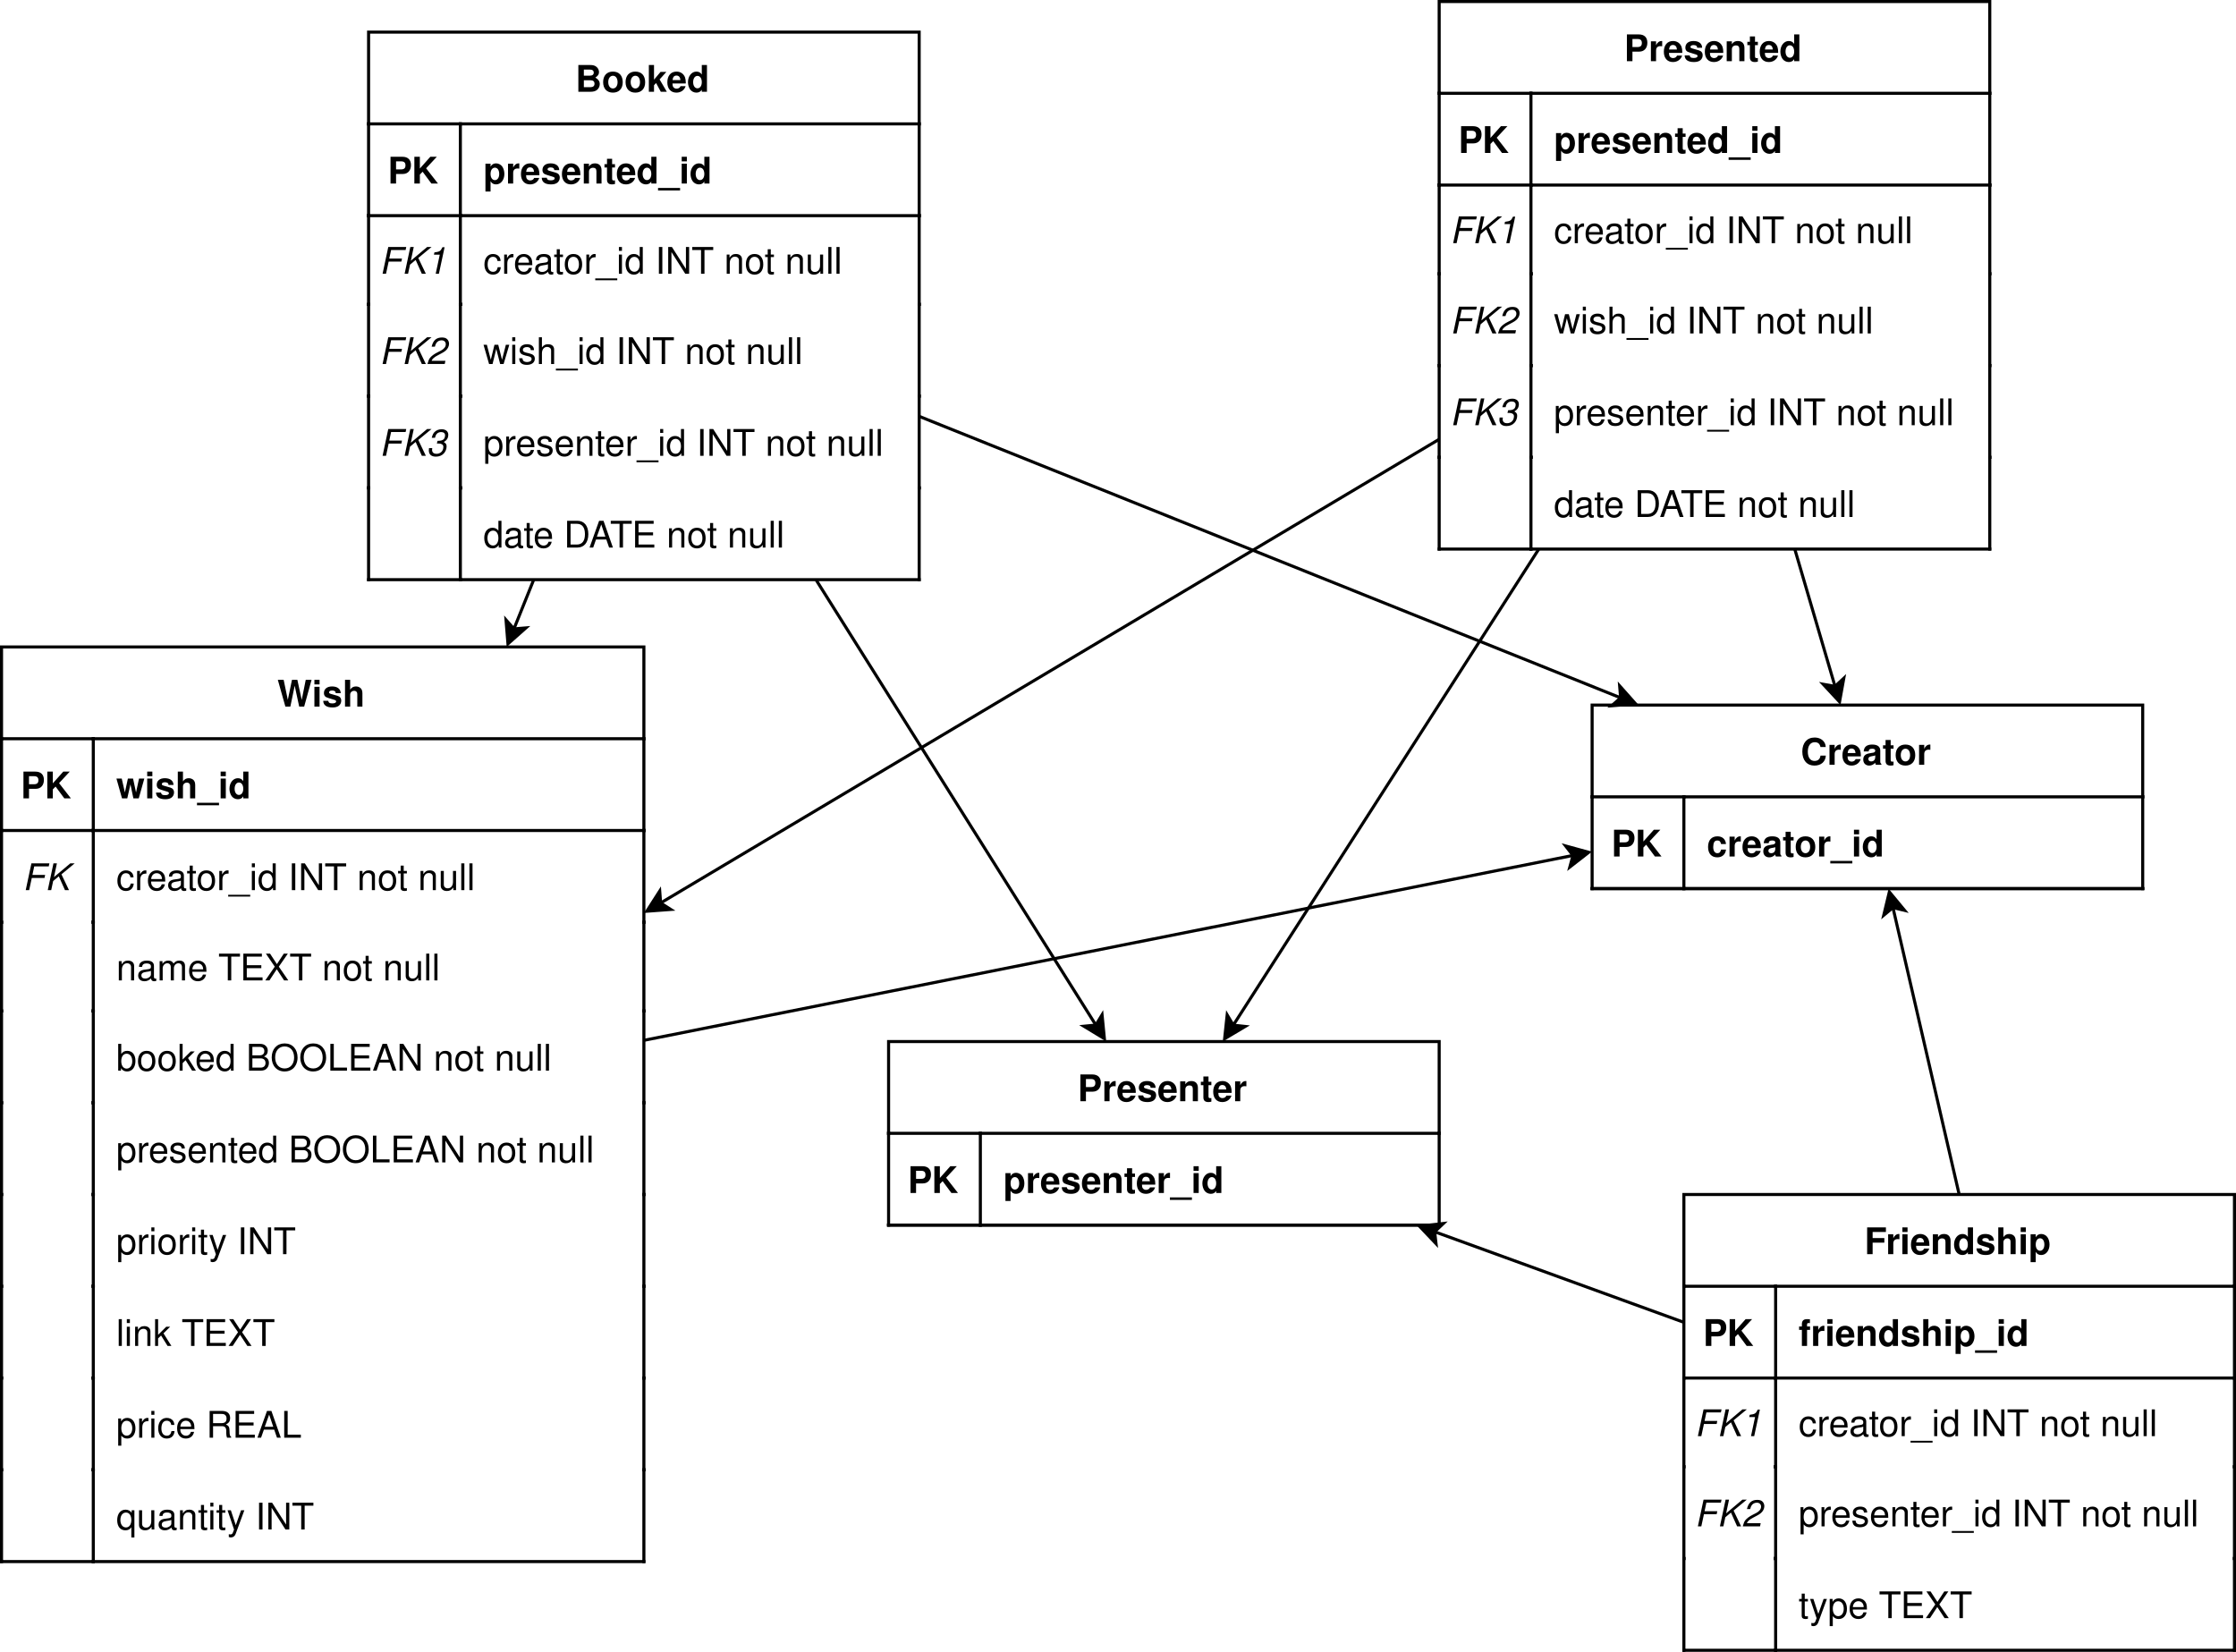
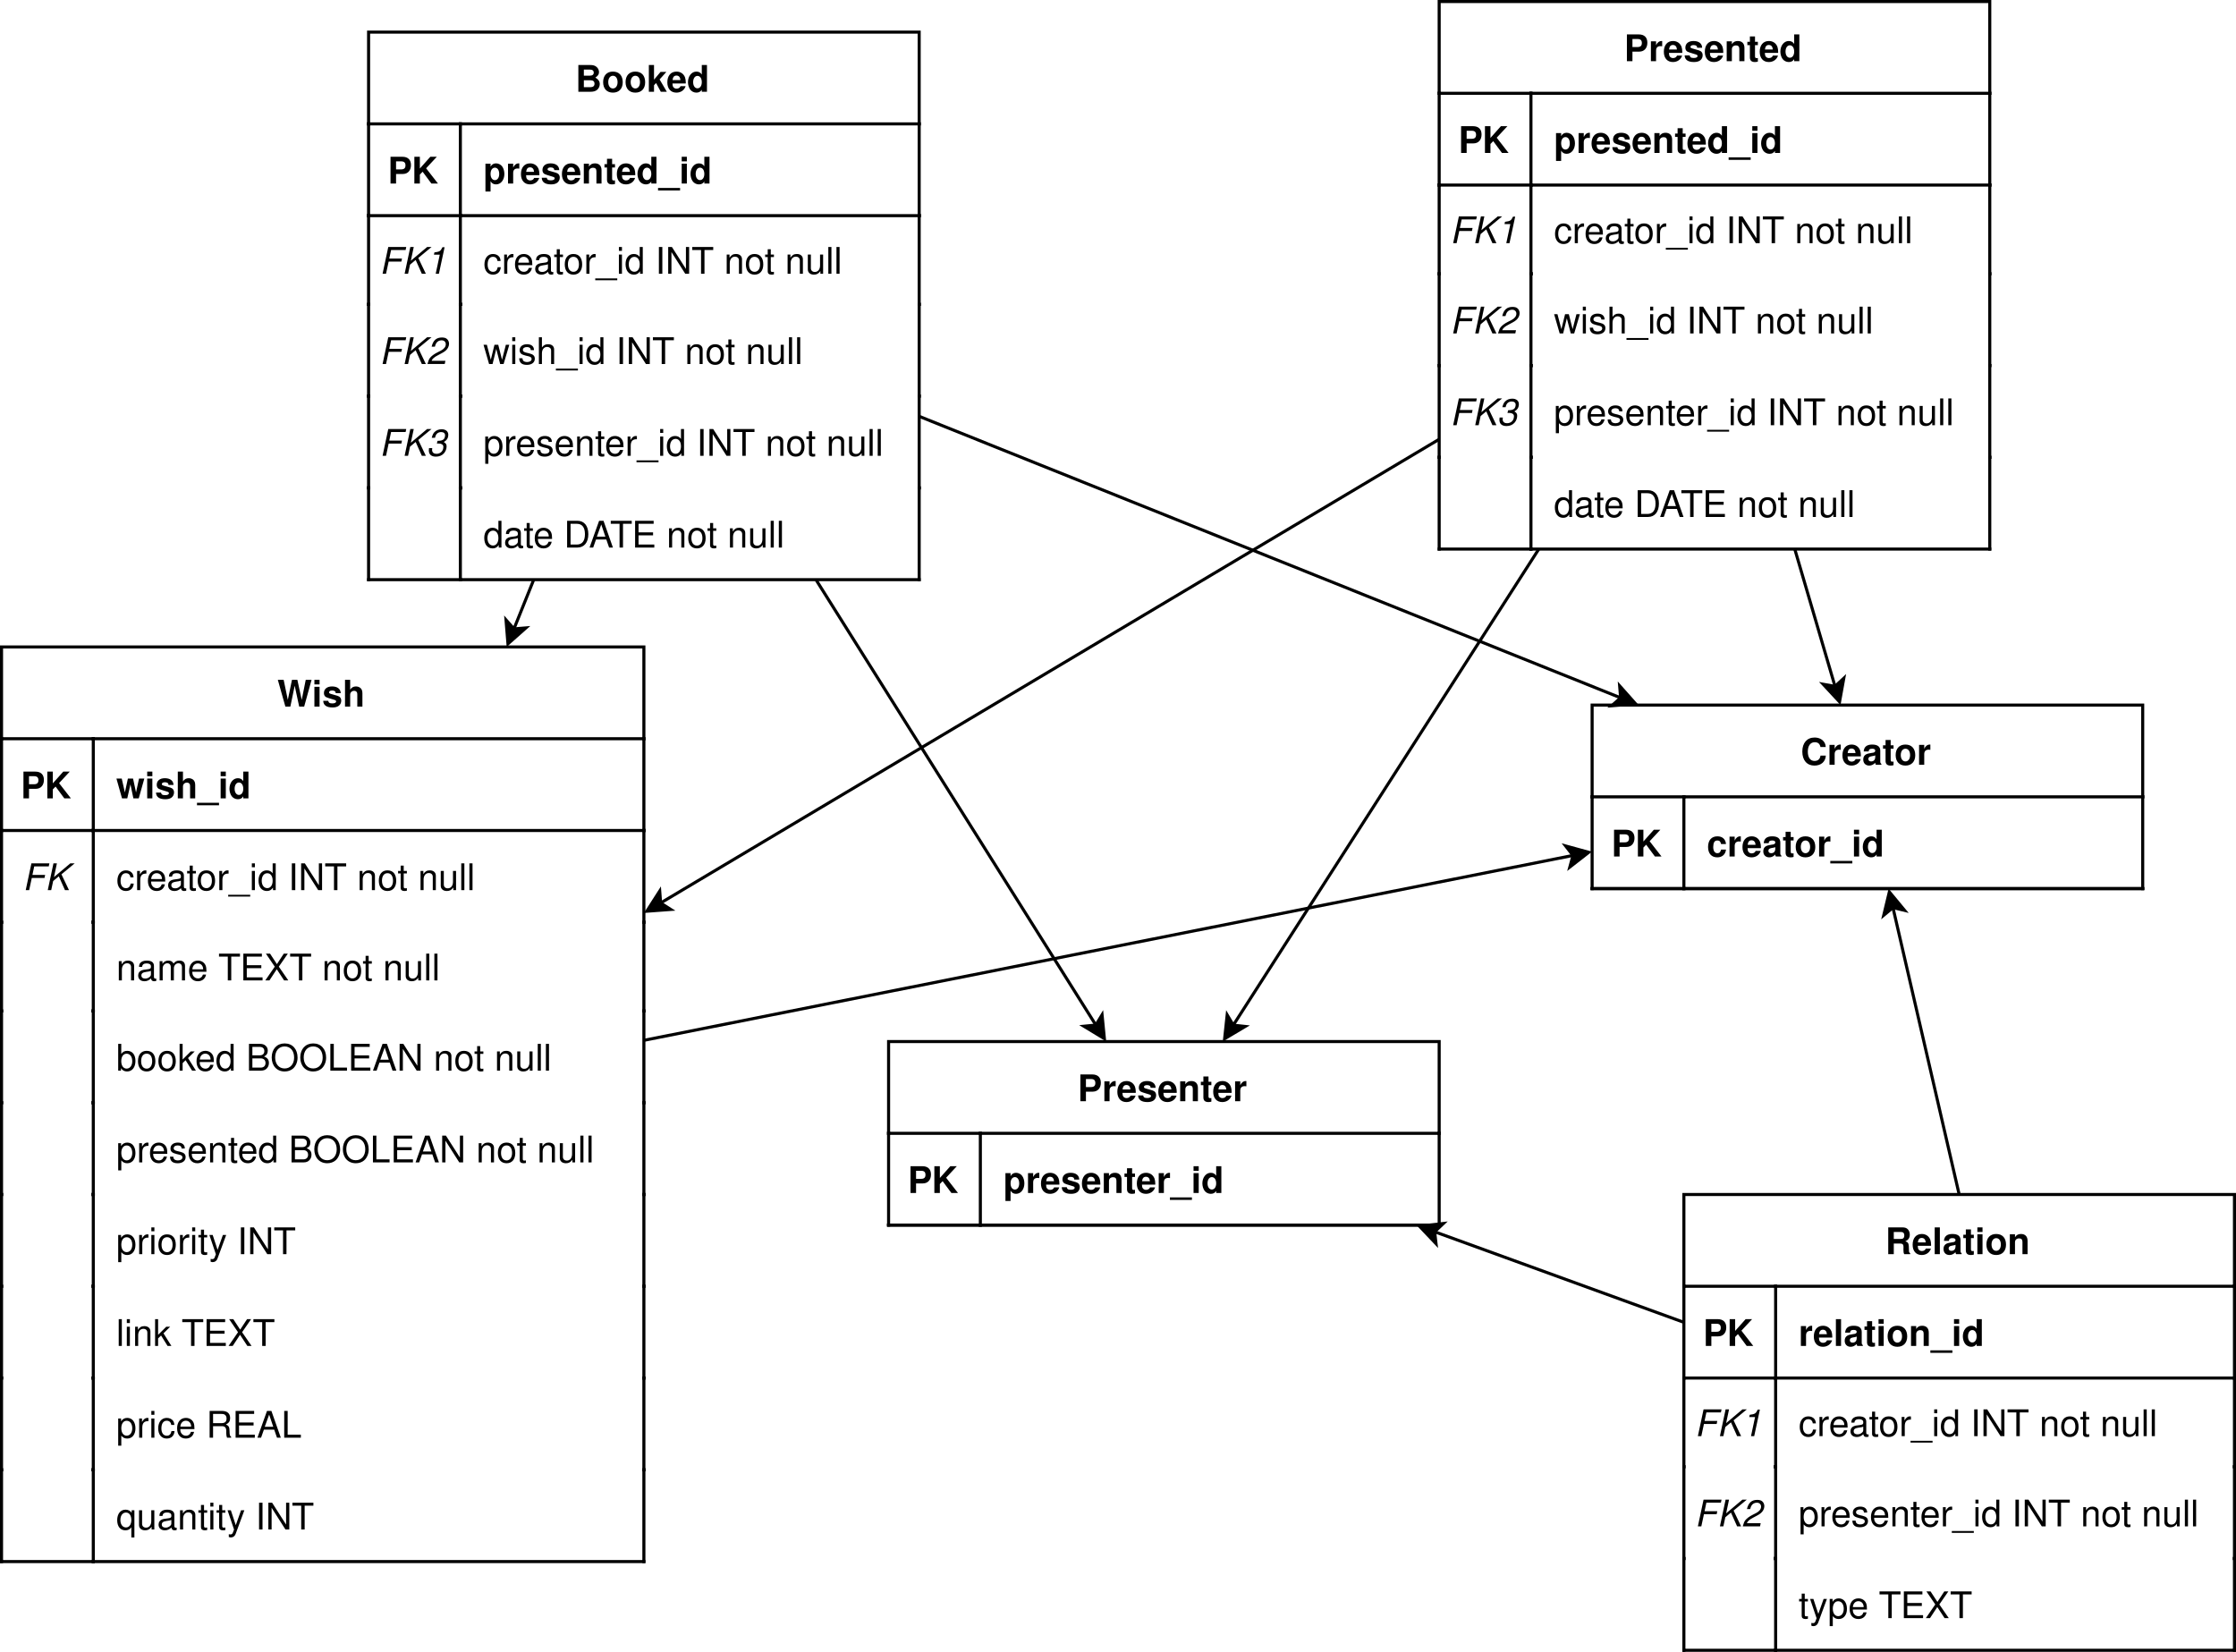
- <svg xmlns="http://www.w3.org/2000/svg" version="1.1" width="731px" height="540px" viewBox="-0.5 -0.5 731 540" content="&lt;mxfile host=&quot;drawio-plugin&quot; modified=&quot;2022-12-03T17:39:59.351Z&quot; agent=&quot;5.0 (X11; Linux x86_64) AppleWebKit/537.36 (KHTML, like Gecko) Chrome/97.0.469.45 Safari/537.36&quot; etag=&quot;-PUU5LdeZz3XgkCH6sbl&quot; version=&quot;20.5.3&quot; type=&quot;embed&quot;&gt;&lt;diagram id=&quot;23iRSUPoRavnBvh4doch&quot; name=&quot;Page-1&quot;&gt;7Z1dc5s4FIZ/jW89CCE+LmM36e40bTNpZ9q92lGNYjPF4MVyk/TXr7AlbBB2RQIEBJ2Ma2Qsg17pkXTOEZrA+frpfYI3q4+xT8KJafhPE/huYprAAJD9l6Y8H1IsZB0Slkng85OOCV+C30R8k6fuAp9scyfSOA5psMknLuIoIguaS8NJEj/mT3uIw/yvbvCSSAlfFjiUU78FPl0dUl3TOab/RYLlSvwysL3DJ2ssTuZ3sl1hP348SYLXEzhP4pge3q2f5iRMC0+Uy+F7N2c+zS4sIRFV+QK/rl843PF7mycE0zjhl0efxT2zK92kbyn+kSbNthQnlEsDDZbACpviICIJSwD74zDEm22wP/2QsgpC/xY/xzsqMhJHs4fgifj3B2XSc5lItyyz9DDN/IFl/oVfTPoxDoNlxN4v2H2mvzhLyJZdyy3eUn6GXBK8cH6RhJKnkyReMu9JvCY0eWan8E+RxVXi1dSE/PjxKDpwedrqRHCbp2Fez5ZZ1kcp2BuuxhkpDUmay5rcp/VotoqT4HeqRMhL7lSn/fFjsA5xxCoo9gtJs3jfIPflHYThPA7jVMwojoikZ3qSn8SbrzhZEsoTNnEQ0f09oxn7Y3cwN6Zogti1ztkxOB6zv/T0hM7jaEsTVm/SPAiT75GkEs5ovOGZhuRB5J/wIk7f/4gpjddnxfaUxebiqmoL69AWSNrefTirLrstGuDwnpEMR8vwoMUebPioRYlgpUWYFVuxPIstLGZF9xDu2bQKfJ9E5W3KUC7nk4KFFcuVZ3Ysgcq54ZBhIsKU1fFd5G8lsbLrVNPPlPRbHLD5LzvlbXUUZDycO9tu8CKIlreHb9oFoVETQj+db1CoVuGVsqtXeVNW/o51PYdeaOwyTQjyXSa0WuwyTTh2ma/oMrO63ck+07R06TOzajqoPtNEkn4bQU5te80KUuvca0IZzN+C7WrsMM3MECCmmGJqcCJYNvY6Fcz0vNczFVjW2EGqd5BQvTWf7yBL1axlUmnJhO1pD5nVy2F1kcCyJQUfGSe17R6r6Hyhf6w65PxD/6iSXc39ozy2Hbl8jsssi/gnKVxwHbC2W4Q1lFl90yVWm8ptGA4S1VAm9akF0Pj701f2GsU0fd2lX+0Pv40z2ucbnk8e8C6kr60TWmPdGbGuhHWjJoJ7igQ3a5g7QVdd3HYaOfEDkZ/6UDuro6/G96VCrY7vYm41t0zZ7x3hdXpZX6+/94vctctckcgvl10pu3p1F96IkcgtERkAr71BtSW71fuI5KySDmpEbZmSeD9iNt5MR9Ozz59vr68+Tebm5Eo7NFeQW+fBMhpN0c2S2GqRxAj1EbxokKYMJJsyhGNWe/ZWUFxr9jojextlr9Mme91esrc2O0Sv2CvbITZJwNoZTW90b0TWArONWR96hVnhYBox2wxmTaNFzNqgj5gVVXBYmLVl20IYRD8nwtyrA2MrKKs1Y+HI2EYZC9tk7HmbUJcZO8j4brssvjtYpNd1f311qwlka4nn7j9k7RGyjULWbhOy540/XYasrVyoOkFWDjr5b4cjqpm9oIK4OmPWkactM+4SvUTfAmk1XTgDCg9nAIo1ILPFvoaZzrjSVK1HLBc7q9idXGnqaLPS1BnkTMQ5v9LU13YpTQWpdV5p6sjO7BHM6lOV6mAuWTRTOUxUGcxyPP3Nhx6Y4fMLa+RCr20q06cQbEeeyvR6BY0ipmuZ2ZRx9RVx2CrZ1Sy+7PceMd0kpl3ZoNTY+Fnkm8P0eX17g2n1R8ppNJh25Zj6bEm6roxWF1rnobQ7IrlRJJctjWmOybLB6ubDeVd5X5jsqpe6TkyWDVT5R2lpCuYKamsN5tH72iyYS1bKNAfmXnpf3UF6X13ZZOGzvFnKu6uv1zoCtzFrRb+AK1srbpKAsIxXweYyiyeD8MUiJ++LhSUP4ih3xloXrFaqCBU/NhqTXuSMddWnu2/gjPW0eVR+Vk0H1Wd6pqTfQ8ZObb2xFbTWueP0xjCZ10xdqpO5TW+sJ1shdPDGerXFzPTJG+vJMTMD8MZW0Fpnb6w3Bs20i+k2vbFeWdDMeX17g+lBWqA82QI1CMt/BbW1Hk97I5eb5HKrLllgGN2ncElTHGQYDDBkOxR93hyfGKsFZcfAl/1PljzcXRKYRP5VupMwO1qEeLsNFil56TqcCLM8uxIi8CqXtZgox7tkwbMUnkoqeDo5rh0lfm5H4ottrazERFpCQkyDXyR3ERdUuUtxftTbEjAsbu8nsjjcD//WUQUpIwTzGWUWM5HRoRCkjF4kp8Jj2FuSU/xyV+Q0CioYL5UTFTJChWupU06FB6+3JKfXLTXF9kHHxyFNi7uEqQqaefDaEFQhGLyaoOQpoN/T91PEj/45+eTd0+nBc5VKIIaUHa4EAE4N5B3/oWKdeFmFkDaqa7BCqDylvYEWXiZux4BtFhztVnHbXFU5gYumDvAMGyILsTGWla8m0GmuO0ayunfH581emt5OBhFMYSkHT9Sxkh0geWJzWYWhGhnOyJtV506GTwBkyq2tn/ETx5o6LMsDkp3o+i9nryK21rYIJHvZRzyr24BfgOc2YygAKtsHsv9BFKC+rRT6FEUBSvZSGEAYRRW1dY6jAGjc8LFlWLcZSQGQbHnUIZQCDHPvBVCy+YLuS9urSK31sHrciqFhMLcbSmHLRiwdlreDYW7XAEr2axhEmFsVvfXG87iLQ8N4bnONO+jnPg5gmBs5gJKdHPRe5l5FaL2x+zaBb9mtdjjyzfTcKRvUQpe/8IIROH1xnI0DpgayPSBerFy+EDQXZWG/TVhcqdjipzsitlV8trztTj3bhciyoAEdsQqjcgxNIVtogCkwDRNB1kMiVgGc5sR+m6C5UrE7FjDlmlPHgCYy+YtTT8u2TDhFbCZjG/ylvYZdezydktYC2B2W+g/NutD8Otes2WESs7HXyekJ3qw+xj5Jz/gf&lt;/diagram&gt;&lt;/mxfile&gt;">
+ <svg xmlns="http://www.w3.org/2000/svg" version="1.1" width="731px" height="540px" viewBox="-0.5 -0.5 731 540" content="&lt;mxfile host=&quot;drawio-plugin&quot; modified=&quot;2022-12-03T17:44:14.239Z&quot; agent=&quot;5.0 (X11; Linux x86_64) AppleWebKit/537.36 (KHTML, like Gecko) Chrome/97.0.469.45 Safari/537.36&quot; etag=&quot;lGgs7gcYodmk7gjhpev_&quot; version=&quot;20.5.3&quot; type=&quot;embed&quot;&gt;&lt;diagram id=&quot;23iRSUPoRavnBvh4doch&quot; name=&quot;Page-1&quot;&gt;7Z1dc5s4FIZ/jW89CCE+LmMn6e40bTNpZtq92qFGsZli8GK5cfrrVxgJG4RdkQABQSfjGhnLoFd6JJ1zhCZwvt5/iN3N6lPk4WCia95+Aq8nug4AgPS/JOUlTTFskCYsY99jJx0Tvvq/MUvUWOrO9/A2dyKJooD4m3ziIgpDvCC5NDeOo+f8aU9RkP/VjbvEQsLXhRuIqd98j6zSVFu3jul/YX+54r8MTCf9ZO3yk9mdbFeuFz2fJMGbCZzHUUTSd+v9HAdJ4fFySb93e+bT7MJiHBKZL7Dr+uUGO3Zv8xi7JIrZ5ZEXfs/0SjfJW+L+SJJmW+LGhEkDNZpAC5u4fohjmgAOx0Hgbrb+4fQ0ZeUH3p37Eu0Iz4gfzZ78PfYeUmWSc6lIdzSz5DDJ/Ilm/pVdTPKxG/jLkL5f0PtMfnEW4y29ljt3S9gZYkmwwvmFY4L3J0msZD7gaI1J/EJPYZ8ig6nEqqkO2fHzUXRgs7TVieAmS3NZPVtmWR+loG+YGmek1ARpLmvykNSj2SqK/d+JEgEruVOdDsfP/jpwQ1pBXa+QNIsODfJQ3n4QzKMgSsQMoxALeiYneXG0eXTjJSYsYRP5ITncM5rRP3oHc22KJohe65weg+Mx/UtOj8k8CrckpvUmyQNT+Z5xIuGMRBuWaYCfeP4xK+Lk/Y+IkGh9VmxHWmwmrqy2sA5tgaDt/cez6tLbIr4bPFCSueEySLU4gM09alEiWGkRZsVWLM9iC4to0T0FBzatfM/DYXmb0qTL+aRgYcVyZZkdS6Bybm5AMRG6hNbxXehtBbGy65TTTxf0W6TY/Jee8r46cjKm5862G3fhh8u79JtmQWjUhND78w0K1Sq8VHb1Kq+Lyt/TrifthcYuU4cg32VCo8UuU4djl/mGLjOr253sM3VDlT4zq6aD6jN1JOi34eRUttesILXKvSYUwfzN367GDlPPDAF8ismnBieCZWOvU8F0x3k7U4FhjB2kfAcJ5Vvz+Q6yVM1aJpWGSNie9pBZvRxWFwkMU1DwmXJS2e6xis4X+seqQ84/9I8y2dXcP4pj25HL57hMs4h+4sIF1wFrs0VYQ5HVt11itS7dhuEgUQ1FUp9aALW/Pz/S1zAiyesu+Wp/+K2d0T7f8Dz85O4C8tY6oTTWrRHrUljXaiK4I0lwvYa5E7TlxW2nkWPP5/nJD7WzOvpmfF8q1Or4LuZWc8sU/d6hu04u6/Hme7/IXbvMFYn8etmlsqtXd+6NGIncEpEBcNobVBuiW72PSM4q6aBG1IYuiPcjouPNZDQ9+/Ll7ubq82SuT66UQ3MFuVUeLKPRFN0siY0WSYxQH8GLBmnKQKIpgztmlWdvBcWVZq81srdR9lptstfuJXtrs0P0ir2iHWIT+7SdkeRGD0ZkJTDbmPWhV5jlDqYRs81gVtdaxKwJ+ohZXgWHhVlTtC0Efvhzws29KjC2grJKMxaOjG2UsbBNxp63CXWZsYOM7zbL4rv9RXJdDzdXd4pAtpZ47v5D1hwh2yhkzTYhe97402XImtKFqhJkxaCT/3ZuSBSzF1QQV2XMWuK0ZcZcopfoWyCtogtnQOHhDECyBmS22Lcw0xpXmsr1iOViZxW7kytNLWVWmlqDnIlY51eaesoupakgtcorTS3RmT2CWX6qUh3MJYtmKoeJSoNZjKe//dgDM3x+YY1Y6LVNZfoUgm2JU5ler6CRxHQtM5syrr4hDlsmu5rFF/3eI6abxLQtGpQaGz/zfHOYPq9vbzAt/0g5hQbT/MmcZUvSVWW0vNAqD6XtEcmNIrlsaUxzTBYNVrcfz7vK+8JkW77UVWKyaKDKP0pLUTBXUFtpMI/e12bBXLJSpjkw99L7ag/S+2qLJguP5k1Trq8eb1QEbmPWin4BV7RWPODAJX4UXibxZBCeWGTlPbGw5DEc5a5Y44LNShag/MdGU9KrXLG2/GT3HVyxjjIPys+q6aB6TEcX9IsZOZX1xFZQWuVO0xlDZN4ybanO5TY9sY5ogVDBE+vUFi/TJ0+sI8bLDMATW0FrlT2xzhgw0y6m2/TEOmUBM+f17Q2mB2l9ckTr0yCs/hXUVno87YxcbpLLrbpjgaZ1n8IlTXGQITBAE61Q5GVzfFqsEpQdg14OP1nyYHdBYBx6V8kuwvRoEbjbrb9IyEvWwYQb5emVYI5Xsaz5RDnaxQuWJfdSEs7TyXHdKPZyuxFfbGtlJcbTUsvbL5y7iAuq3Cc4P+ptcBgWt/bjWaT3w751VEHICMF8RpnFjGeUFoKQ0avklHgEe0ty8l/uipxaQQXttXKiQkaocC11yinx0PWW5HS6pSbfOuj4KKRpcYcwWUEz/10bgkoEglcTFO998j15P0Xs6J+TT673pwcvVSoBH1J2uBIAONWQc/yHinXidRVC2KSuwQoh84T2Blp4mbgdA7ZecLMbxS1zZeUENppawNFMiAxEx1hGvppAq7nuGInq3h+fNXtpejsZRCiFIR06UccqdoDEic1lFYZqZDgjb1adOxk8AZAutrZ+Rk8ca+qwLA9IdKKrv5S9ithK2yKQ6GUf8SxvA34FntuMoQCobA/I/gdRgPq2UehTFAUo2UdhAGEUVdRWOY4CoHGzx5Zh3WYkBUCi5VGFUAowzH0XQMnGC6ova68itdLD6nEbhobB3G4ohSkasVRY2g6GuVUDKNmrYRBhblX0VhvP4w4ODeO5zfXtoJ97OIBhbuIASnZxUHuJexWh1cbu+wS+Zbfa4cg33bGndFALbfbCCobj9NVxNhaYash0AH8xcvlC0FyUhfk+YXGlYvOf7ojYRvG58qY9dUwbIsOAGrT4KozKMTSFbKEGpkDXdARpD4loBbCaE/t9guZKxe5YwJStTy0N6khnL1Y9LdvQ4RTRmYypsZf2Gnbt8XRSWnNgd1jqPzTrQvPrXLOmh3FEx14np8fuZvUp8nByxv8=&lt;/diagram&gt;&lt;/mxfile&gt;">
  <defs>
    <clipPath id="mx-clip-520-260-30-30-0">
      <rect x="520" y="260" width="30" height="30" />
    </clipPath>
    <clipPath id="mx-clip-556-260-144-30-0">
      <rect x="556" y="260" width="144" height="30" />
    </clipPath>
    <clipPath id="mx-clip-290-370-30-30-0">
      <rect x="290" y="370" width="30" height="30" />
    </clipPath>
    <clipPath id="mx-clip-326-370-144-30-0">
      <rect x="326" y="370" width="144" height="30" />
    </clipPath>
    <clipPath id="mx-clip-0-241-30-30-0">
      <rect x="0" y="241" width="30" height="30" />
    </clipPath>
    <clipPath id="mx-clip-36-241-174-30-0">
      <rect x="36" y="241" width="174" height="30" />
    </clipPath>
    <clipPath id="mx-clip-0-271-30-30-0">
      <rect x="0" y="271" width="30" height="30" />
    </clipPath>
    <clipPath id="mx-clip-36-271-174-30-0">
      <rect x="36" y="271" width="174" height="30" />
    </clipPath>
    <clipPath id="mx-clip-36-301-174-29-0">
      <rect x="36" y="301" width="174" height="29" />
    </clipPath>
    <clipPath id="mx-clip-36-330-174-30-0">
      <rect x="36" y="330" width="174" height="30" />
    </clipPath>
    <clipPath id="mx-clip-36-360-174-30-0">
      <rect x="36" y="360" width="174" height="30" />
    </clipPath>
    <clipPath id="mx-clip-36-390-174-30-0">
      <rect x="36" y="390" width="174" height="30" />
    </clipPath>
    <clipPath id="mx-clip-36-420-174-30-0">
      <rect x="36" y="420" width="174" height="30" />
    </clipPath>
    <clipPath id="mx-clip-36-450-174-30-0">
      <rect x="36" y="450" width="174" height="30" />
    </clipPath>
    <clipPath id="mx-clip-36-480-174-30-0">
      <rect x="36" y="480" width="174" height="30" />
    </clipPath>
    <clipPath id="mx-clip-120-40-30-30-0">
      <rect x="120" y="40" width="30" height="30" />
    </clipPath>
    <clipPath id="mx-clip-156-40-144-30-0">
      <rect x="156" y="40" width="144" height="30" />
    </clipPath>
    <clipPath id="mx-clip-120-70-30-29-0">
      <rect x="120" y="70" width="30" height="29" />
    </clipPath>
    <clipPath id="mx-clip-156-70-144-29-0">
      <rect x="156" y="70" width="144" height="29" />
    </clipPath>
    <clipPath id="mx-clip-120-99-30-30-0">
      <rect x="120" y="99" width="30" height="30" />
    </clipPath>
    <clipPath id="mx-clip-156-99-144-30-0">
      <rect x="156" y="99" width="144" height="30" />
    </clipPath>
    <clipPath id="mx-clip-120-129-30-30-0">
      <rect x="120" y="129" width="30" height="30" />
    </clipPath>
    <clipPath id="mx-clip-156-129-144-30-0">
      <rect x="156" y="129" width="144" height="30" />
    </clipPath>
    <clipPath id="mx-clip-156-159-144-30-0">
      <rect x="156" y="159" width="144" height="30" />
    </clipPath>
    <clipPath id="mx-clip-550-420-30-30-0">
      <rect x="550" y="420" width="30" height="30" />
    </clipPath>
    <clipPath id="mx-clip-586-420-144-30-0">
      <rect x="586" y="420" width="144" height="30" />
    </clipPath>
    <clipPath id="mx-clip-550-450-30-29-0">
      <rect x="550" y="450" width="30" height="29" />
    </clipPath>
    <clipPath id="mx-clip-586-450-144-29-0">
      <rect x="586" y="450" width="144" height="29" />
    </clipPath>
    <clipPath id="mx-clip-550-479-30-30-0">
      <rect x="550" y="479" width="30" height="30" />
    </clipPath>
    <clipPath id="mx-clip-586-479-144-30-0">
      <rect x="586" y="479" width="144" height="30" />
    </clipPath>
    <clipPath id="mx-clip-586-509-144-30-0">
      <rect x="586" y="509" width="144" height="30" />
    </clipPath>
    <clipPath id="mx-clip-470-30-30-30-0">
      <rect x="470" y="30" width="30" height="30" />
    </clipPath>
    <clipPath id="mx-clip-506-30-144-30-0">
      <rect x="506" y="30" width="144" height="30" />
    </clipPath>
    <clipPath id="mx-clip-470-60-30-29-0">
      <rect x="470" y="60" width="30" height="29" />
    </clipPath>
    <clipPath id="mx-clip-506-60-144-29-0">
      <rect x="506" y="60" width="144" height="29" />
    </clipPath>
    <clipPath id="mx-clip-470-89-30-30-0">
      <rect x="470" y="89" width="30" height="30" />
    </clipPath>
    <clipPath id="mx-clip-506-89-144-30-0">
      <rect x="506" y="89" width="144" height="30" />
    </clipPath>
    <clipPath id="mx-clip-470-119-30-30-0">
      <rect x="470" y="119" width="30" height="30" />
    </clipPath>
    <clipPath id="mx-clip-506-119-144-30-0">
      <rect x="506" y="119" width="144" height="30" />
    </clipPath>
    <clipPath id="mx-clip-506-149-144-30-0">
      <rect x="506" y="149" width="144" height="30" />
    </clipPath>
  </defs>
  <g>
    <path d="M 520 260 L 520 230 L 700 230 L 700 260" fill="rgb(255, 255, 255)" stroke="rgb(0, 0, 0)" stroke-miterlimit="10" pointer-events="all" />
    <path d="M 520 260 L 520 290 L 700 290 L 700 260" fill="none" stroke="rgb(0, 0, 0)" stroke-miterlimit="10" pointer-events="none" />
    <path d="M 520 260 L 700 260" fill="none" stroke="rgb(0, 0, 0)" stroke-miterlimit="10" pointer-events="none" />
    <path d="M 550 260 L 550 290" fill="none" stroke="rgb(0, 0, 0)" stroke-miterlimit="10" pointer-events="none" />
    <g fill="rgb(0, 0, 0)" font-family="Helvetica" font-weight="bold" pointer-events="none" text-anchor="middle" font-size="12px">
      <text x="609.5" y="249.5">Creator</text>
    </g>
    <path d="M 520 260 M 700 260 M 700 290 L 520 290" fill="none" stroke="rgb(0, 0, 0)" stroke-linecap="square" stroke-miterlimit="10" pointer-events="none" />
    <path d="M 520 260 M 550 260 M 550 290 M 520 290" fill="none" stroke="rgb(0, 0, 0)" stroke-linecap="square" stroke-miterlimit="10" pointer-events="none" />
    <g fill="rgb(0, 0, 0)" font-family="Helvetica" font-weight="bold" pointer-events="none" clip-path="url(#mx-clip-520-260-30-30-0)" text-anchor="middle" font-size="12px">
      <text x="534.5" y="279.5">PK</text>
    </g>
    <path d="M 550 260 M 700 260 M 700 290 M 550 290" fill="none" stroke="rgb(0, 0, 0)" stroke-linecap="square" stroke-miterlimit="10" pointer-events="none" />
    <g fill="rgb(0, 0, 0)" font-family="Helvetica" font-weight="bold" text-decoration="underline" pointer-events="none" clip-path="url(#mx-clip-556-260-144-30-0)" font-size="12px">
      <text x="557.5" y="279.5">creator_id</text>
    </g>
    <path d="M 290 370 L 290 340 L 470 340 L 470 370" fill="rgb(255, 255, 255)" stroke="rgb(0, 0, 0)" stroke-miterlimit="10" pointer-events="none" />
    <path d="M 290 370 L 290 400 L 470 400 L 470 370" fill="none" stroke="rgb(0, 0, 0)" stroke-miterlimit="10" pointer-events="none" />
    <path d="M 290 370 L 470 370" fill="none" stroke="rgb(0, 0, 0)" stroke-miterlimit="10" pointer-events="none" />
    <path d="M 320 370 L 320 400" fill="none" stroke="rgb(0, 0, 0)" stroke-miterlimit="10" pointer-events="none" />
    <g fill="rgb(0, 0, 0)" font-family="Helvetica" font-weight="bold" pointer-events="none" text-anchor="middle" font-size="12px">
      <text x="379.5" y="359.5">Presenter</text>
    </g>
    <path d="M 290 370 M 470 370 M 470 400 L 290 400" fill="none" stroke="rgb(0, 0, 0)" stroke-linecap="square" stroke-miterlimit="10" pointer-events="none" />
    <path d="M 290 370 M 320 370 M 320 400 M 290 400" fill="none" stroke="rgb(0, 0, 0)" stroke-linecap="square" stroke-miterlimit="10" pointer-events="none" />
    <g fill="rgb(0, 0, 0)" font-family="Helvetica" font-weight="bold" pointer-events="none" clip-path="url(#mx-clip-290-370-30-30-0)" text-anchor="middle" font-size="12px">
      <text x="304.5" y="389.5">PK</text>
    </g>
    <path d="M 320 370 M 470 370 M 470 400 M 320 400" fill="none" stroke="rgb(0, 0, 0)" stroke-linecap="square" stroke-miterlimit="10" pointer-events="none" />
    <g fill="rgb(0, 0, 0)" font-family="Helvetica" font-weight="bold" text-decoration="underline" pointer-events="none" clip-path="url(#mx-clip-326-370-144-30-0)" font-size="12px">
      <text x="327.5" y="389.5">presenter_id</text>
    </g>
    <path d="M 0 241 L 0 211 L 210 211 L 210 241" fill="rgb(255, 255, 255)" stroke="rgb(0, 0, 0)" stroke-miterlimit="10" pointer-events="none" />
    <path d="M 0 241 L 0 510 L 210 510 L 210 241" fill="none" stroke="rgb(0, 0, 0)" stroke-miterlimit="10" pointer-events="none" />
    <path d="M 0 241 L 210 241" fill="none" stroke="rgb(0, 0, 0)" stroke-miterlimit="10" pointer-events="none" />
    <path d="M 30 241 L 30 271 L 30 301 L 30 330 L 30 360 L 30 390 L 30 420 L 30 450 L 30 480 L 30 510" fill="none" stroke="rgb(0, 0, 0)" stroke-miterlimit="10" pointer-events="none" />
    <g fill="rgb(0, 0, 0)" font-family="Helvetica" font-weight="bold" pointer-events="none" text-anchor="middle" font-size="12px">
      <text x="104.5" y="230.5">Wish</text>
    </g>
    <path d="M 0 241 M 210 241 M 210 271 L 0 271" fill="none" stroke="rgb(0, 0, 0)" stroke-linecap="square" stroke-miterlimit="10" pointer-events="none" />
    <path d="M 0 241 M 30 241 M 30 271 M 0 271" fill="none" stroke="rgb(0, 0, 0)" stroke-linecap="square" stroke-miterlimit="10" pointer-events="none" />
    <g fill="rgb(0, 0, 0)" font-family="Helvetica" font-weight="bold" pointer-events="none" clip-path="url(#mx-clip-0-241-30-30-0)" text-anchor="middle" font-size="12px">
      <text x="14.5" y="260.5">PK</text>
    </g>
    <path d="M 30 241 M 210 241 M 210 271 M 30 271" fill="none" stroke="rgb(0, 0, 0)" stroke-linecap="square" stroke-miterlimit="10" pointer-events="none" />
    <g fill="rgb(0, 0, 0)" font-family="Helvetica" font-weight="bold" text-decoration="underline" pointer-events="none" clip-path="url(#mx-clip-36-241-174-30-0)" font-size="12px">
      <text x="37.5" y="260.5">wish_id</text>
    </g>
    <path d="M 0 271 M 30 271 M 30 301 M 0 301" fill="none" stroke="rgb(0, 0, 0)" stroke-linecap="square" stroke-miterlimit="10" pointer-events="none" />
    <g fill="rgb(0, 0, 0)" font-family="Helvetica" font-style="italic" pointer-events="none" clip-path="url(#mx-clip-0-271-30-30-0)" text-anchor="middle" font-size="12px">
      <text x="14.5" y="290.5">FK</text>
    </g>
    <path d="M 30 271 M 210 271 M 210 301 M 30 301" fill="none" stroke="rgb(0, 0, 0)" stroke-linecap="square" stroke-miterlimit="10" pointer-events="none" />
    <g fill="rgb(0, 0, 0)" font-family="Helvetica" pointer-events="none" clip-path="url(#mx-clip-36-271-174-30-0)" font-size="12px">
      <text x="37.5" y="290.5">creator_id INT not null</text>
    </g>
    <path d="M 0 301 M 30 301 M 30 330 M 0 330" fill="none" stroke="rgb(0, 0, 0)" stroke-linecap="square" stroke-miterlimit="10" pointer-events="none" />
    <path d="M 30 301 M 210 301 M 210 330 M 30 330" fill="none" stroke="rgb(0, 0, 0)" stroke-linecap="square" stroke-miterlimit="10" pointer-events="none" />
    <g fill="rgb(0, 0, 0)" font-family="Helvetica" pointer-events="none" clip-path="url(#mx-clip-36-301-174-29-0)" font-size="12px">
      <text x="37.5" y="320">name TEXT not null</text>
    </g>
    <path d="M 0 330 M 30 330 M 30 360 M 0 360" fill="none" stroke="rgb(0, 0, 0)" stroke-linecap="square" stroke-miterlimit="10" pointer-events="none" />
    <path d="M 30 330 M 210 330 M 210 360 M 30 360" fill="none" stroke="rgb(0, 0, 0)" stroke-linecap="square" stroke-miterlimit="10" pointer-events="none" />
    <g fill="rgb(0, 0, 0)" font-family="Helvetica" pointer-events="none" clip-path="url(#mx-clip-36-330-174-30-0)" font-size="12px">
      <text x="37.5" y="349.5">booked BOOLEAN not null</text>
    </g>
    <path d="M 0 360 M 30 360 M 30 390 M 0 390" fill="none" stroke="rgb(0, 0, 0)" stroke-linecap="square" stroke-miterlimit="10" pointer-events="none" />
    <path d="M 30 360 M 210 360 M 210 390 M 30 390" fill="none" stroke="rgb(0, 0, 0)" stroke-linecap="square" stroke-miterlimit="10" pointer-events="none" />
    <g fill="rgb(0, 0, 0)" font-family="Helvetica" pointer-events="none" clip-path="url(#mx-clip-36-360-174-30-0)" font-size="12px">
      <text x="37.5" y="379.5">presented BOOLEAN not null</text>
    </g>
    <path d="M 0 390 M 30 390 M 30 420 M 0 420" fill="none" stroke="rgb(0, 0, 0)" stroke-linecap="square" stroke-miterlimit="10" pointer-events="none" />
    <path d="M 30 390 M 210 390 M 210 420 M 30 420" fill="none" stroke="rgb(0, 0, 0)" stroke-linecap="square" stroke-miterlimit="10" pointer-events="none" />
    <g fill="rgb(0, 0, 0)" font-family="Helvetica" pointer-events="none" clip-path="url(#mx-clip-36-390-174-30-0)" font-size="12px">
      <text x="37.5" y="409.5">priority INT</text>
    </g>
    <path d="M 0 420 M 30 420 M 30 450 M 0 450" fill="none" stroke="rgb(0, 0, 0)" stroke-linecap="square" stroke-miterlimit="10" pointer-events="none" />
    <path d="M 30 420 M 210 420 M 210 450 M 30 450" fill="none" stroke="rgb(0, 0, 0)" stroke-linecap="square" stroke-miterlimit="10" pointer-events="none" />
    <g fill="rgb(0, 0, 0)" font-family="Helvetica" pointer-events="none" clip-path="url(#mx-clip-36-420-174-30-0)" font-size="12px">
      <text x="37.5" y="439.5">link TEXT</text>
    </g>
    <path d="M 0 450 M 30 450 M 30 480 M 0 480" fill="none" stroke="rgb(0, 0, 0)" stroke-linecap="square" stroke-miterlimit="10" pointer-events="none" />
    <path d="M 30 450 M 210 450 M 210 480 M 30 480" fill="none" stroke="rgb(0, 0, 0)" stroke-linecap="square" stroke-miterlimit="10" pointer-events="none" />
    <g fill="rgb(0, 0, 0)" font-family="Helvetica" pointer-events="none" clip-path="url(#mx-clip-36-450-174-30-0)" font-size="12px">
      <text x="37.5" y="469.5">price REAL</text>
    </g>
    <path d="M 0 480 M 30 480 M 30 510 M 0 510" fill="none" stroke="rgb(0, 0, 0)" stroke-linecap="square" stroke-miterlimit="10" pointer-events="none" />
    <path d="M 30 480 M 210 480 M 210 510 M 30 510" fill="none" stroke="rgb(0, 0, 0)" stroke-linecap="square" stroke-miterlimit="10" pointer-events="none" />
    <g fill="rgb(0, 0, 0)" font-family="Helvetica" pointer-events="none" clip-path="url(#mx-clip-36-480-174-30-0)" font-size="12px">
      <text x="37.5" y="499.5">quantity INT</text>
    </g>
    <path d="M 120 40 L 120 10 L 300 10 L 300 40" fill="rgb(255, 255, 255)" stroke="rgb(0, 0, 0)" stroke-miterlimit="10" pointer-events="none" />
    <path d="M 120 40 L 120 189 L 300 189 L 300 40" fill="none" stroke="rgb(0, 0, 0)" stroke-miterlimit="10" pointer-events="none" />
    <path d="M 120 40 L 300 40" fill="none" stroke="rgb(0, 0, 0)" stroke-miterlimit="10" pointer-events="none" />
    <path d="M 150 40 L 150 70 L 150 99 L 150 129 L 150 159 L 150 189" fill="none" stroke="rgb(0, 0, 0)" stroke-miterlimit="10" pointer-events="none" />
    <g fill="rgb(0, 0, 0)" font-family="Helvetica" font-weight="bold" pointer-events="none" text-anchor="middle" font-size="12px">
      <text x="209.5" y="29.5">Booked</text>
    </g>
    <path d="M 120 40 M 300 40 M 300 70 L 120 70" fill="none" stroke="rgb(0, 0, 0)" stroke-linecap="square" stroke-miterlimit="10" pointer-events="none" />
    <path d="M 120 40 M 150 40 M 150 70 M 120 70" fill="none" stroke="rgb(0, 0, 0)" stroke-linecap="square" stroke-miterlimit="10" pointer-events="none" />
    <g fill="rgb(0, 0, 0)" font-family="Helvetica" font-weight="bold" pointer-events="none" clip-path="url(#mx-clip-120-40-30-30-0)" text-anchor="middle" font-size="12px">
      <text x="134.5" y="59.5">PK</text>
    </g>
    <path d="M 150 40 M 300 40 M 300 70 M 150 70" fill="none" stroke="rgb(0, 0, 0)" stroke-linecap="square" stroke-miterlimit="10" pointer-events="none" />
    <g fill="rgb(0, 0, 0)" font-family="Helvetica" font-weight="bold" text-decoration="underline" pointer-events="none" clip-path="url(#mx-clip-156-40-144-30-0)" font-size="12px">
      <text x="157.5" y="59.5">presented_id</text>
    </g>
    <path d="M 120 70 M 150 70 M 150 99 M 120 99" fill="none" stroke="rgb(0, 0, 0)" stroke-linecap="square" stroke-miterlimit="10" pointer-events="none" />
    <g fill="rgb(0, 0, 0)" font-family="Helvetica" font-style="italic" pointer-events="none" clip-path="url(#mx-clip-120-70-30-29-0)" text-anchor="middle" font-size="12px">
      <text x="134.5" y="89">FK1</text>
    </g>
    <path d="M 150 70 M 300 70 M 300 99 M 150 99" fill="none" stroke="rgb(0, 0, 0)" stroke-linecap="square" stroke-miterlimit="10" pointer-events="none" />
    <g fill="rgb(0, 0, 0)" font-family="Helvetica" pointer-events="none" clip-path="url(#mx-clip-156-70-144-29-0)" font-size="12px">
      <text x="157.5" y="89">creator_id INT not null</text>
    </g>
    <path d="M 120 99 M 150 99 M 150 129 M 120 129" fill="none" stroke="rgb(0, 0, 0)" stroke-linecap="square" stroke-miterlimit="10" pointer-events="none" />
    <g fill="rgb(0, 0, 0)" font-family="Helvetica" font-style="italic" pointer-events="none" clip-path="url(#mx-clip-120-99-30-30-0)" text-anchor="middle" font-size="12px">
      <text x="134.5" y="118.5">FK2</text>
    </g>
    <path d="M 150 99 M 300 99 M 300 129 M 150 129" fill="none" stroke="rgb(0, 0, 0)" stroke-linecap="square" stroke-miterlimit="10" pointer-events="none" />
    <g fill="rgb(0, 0, 0)" font-family="Helvetica" pointer-events="none" clip-path="url(#mx-clip-156-99-144-30-0)" font-size="12px">
      <text x="157.5" y="118.5">wish_id INT not null</text>
    </g>
    <path d="M 120 129 M 150 129 M 150 159 M 120 159" fill="none" stroke="rgb(0, 0, 0)" stroke-linecap="square" stroke-miterlimit="10" pointer-events="none" />
    <g fill="rgb(0, 0, 0)" font-family="Helvetica" font-style="italic" pointer-events="none" clip-path="url(#mx-clip-120-129-30-30-0)" text-anchor="middle" font-size="12px">
      <text x="134.5" y="148.5">FK3</text>
    </g>
    <path d="M 150 129 M 300 129 M 300 159 M 150 159" fill="none" stroke="rgb(0, 0, 0)" stroke-linecap="square" stroke-miterlimit="10" pointer-events="none" />
    <g fill="rgb(0, 0, 0)" font-family="Helvetica" pointer-events="none" clip-path="url(#mx-clip-156-129-144-30-0)" font-size="12px">
      <text x="157.5" y="148.5">presenter_id INT not null</text>
    </g>
    <path d="M 120 159 M 150 159 M 150 189 M 120 189" fill="none" stroke="rgb(0, 0, 0)" stroke-linecap="square" stroke-miterlimit="10" pointer-events="none" />
    <path d="M 150 159 M 300 159 M 300 189 M 150 189" fill="none" stroke="rgb(0, 0, 0)" stroke-linecap="square" stroke-miterlimit="10" pointer-events="none" />
    <g fill="rgb(0, 0, 0)" font-family="Helvetica" pointer-events="none" clip-path="url(#mx-clip-156-159-144-30-0)" font-size="12px">
      <text x="157.5" y="178.5">date DATE not null</text>
    </g>
    <path d="M 550 420 L 550 390 L 730 390 L 730 420" fill="rgb(255, 255, 255)" stroke="rgb(0, 0, 0)" stroke-miterlimit="10" pointer-events="none" />
    <path d="M 550 420 L 550 539 L 730 539 L 730 420" fill="none" stroke="rgb(0, 0, 0)" stroke-miterlimit="10" pointer-events="none" />
    <path d="M 550 420 L 730 420" fill="none" stroke="rgb(0, 0, 0)" stroke-miterlimit="10" pointer-events="none" />
    <path d="M 580 420 L 580 450 L 580 479 L 580 509 L 580 539" fill="none" stroke="rgb(0, 0, 0)" stroke-miterlimit="10" pointer-events="none" />
    <g fill="rgb(0, 0, 0)" font-family="Helvetica" font-weight="bold" pointer-events="none" text-anchor="middle" font-size="12px">
-       <text x="639.5" y="409.5">Friendship</text>
+       <text x="639.5" y="409.5">Relation</text>
    </g>
    <path d="M 550 420 M 730 420 M 730 450 L 550 450" fill="none" stroke="rgb(0, 0, 0)" stroke-linecap="square" stroke-miterlimit="10" pointer-events="none" />
    <path d="M 550 420 M 580 420 M 580 450 M 550 450" fill="none" stroke="rgb(0, 0, 0)" stroke-linecap="square" stroke-miterlimit="10" pointer-events="none" />
    <g fill="rgb(0, 0, 0)" font-family="Helvetica" font-weight="bold" pointer-events="none" clip-path="url(#mx-clip-550-420-30-30-0)" text-anchor="middle" font-size="12px">
      <text x="564.5" y="439.5">PK</text>
    </g>
    <path d="M 580 420 M 730 420 M 730 450 M 580 450" fill="none" stroke="rgb(0, 0, 0)" stroke-linecap="square" stroke-miterlimit="10" pointer-events="none" />
    <g fill="rgb(0, 0, 0)" font-family="Helvetica" font-weight="bold" text-decoration="underline" pointer-events="none" clip-path="url(#mx-clip-586-420-144-30-0)" font-size="12px">
-       <text x="587.5" y="439.5">friendship_id</text>
+       <text x="587.5" y="439.5">relation_id</text>
    </g>
    <path d="M 550 450 M 580 450 M 580 479 M 550 479" fill="none" stroke="rgb(0, 0, 0)" stroke-linecap="square" stroke-miterlimit="10" pointer-events="none" />
    <g fill="rgb(0, 0, 0)" font-family="Helvetica" font-style="italic" pointer-events="none" clip-path="url(#mx-clip-550-450-30-29-0)" text-anchor="middle" font-size="12px">
      <text x="564.5" y="469">FK1</text>
    </g>
    <path d="M 580 450 M 730 450 M 730 479 M 580 479" fill="none" stroke="rgb(0, 0, 0)" stroke-linecap="square" stroke-miterlimit="10" pointer-events="none" />
    <g fill="rgb(0, 0, 0)" font-family="Helvetica" pointer-events="none" clip-path="url(#mx-clip-586-450-144-29-0)" font-size="12px">
      <text x="587.5" y="469">creator_id INT not null</text>
    </g>
    <path d="M 550 479 M 580 479 M 580 509 M 550 509" fill="none" stroke="rgb(0, 0, 0)" stroke-linecap="square" stroke-miterlimit="10" pointer-events="none" />
    <g fill="rgb(0, 0, 0)" font-family="Helvetica" font-style="italic" pointer-events="none" clip-path="url(#mx-clip-550-479-30-30-0)" text-anchor="middle" font-size="12px">
      <text x="564.5" y="498.5">FK2</text>
    </g>
    <path d="M 580 479 M 730 479 M 730 509 M 580 509" fill="none" stroke="rgb(0, 0, 0)" stroke-linecap="square" stroke-miterlimit="10" pointer-events="none" />
    <g fill="rgb(0, 0, 0)" font-family="Helvetica" pointer-events="none" clip-path="url(#mx-clip-586-479-144-30-0)" font-size="12px">
      <text x="587.5" y="498.5">presenter_id INT not null</text>
    </g>
    <path d="M 550 509 M 580 509 M 580 539 M 550 539" fill="none" stroke="rgb(0, 0, 0)" stroke-linecap="square" stroke-miterlimit="10" pointer-events="none" />
    <path d="M 580 509 M 730 509 M 730 539 M 580 539" fill="none" stroke="rgb(0, 0, 0)" stroke-linecap="square" stroke-miterlimit="10" pointer-events="none" />
    <g fill="rgb(0, 0, 0)" font-family="Helvetica" pointer-events="none" clip-path="url(#mx-clip-586-509-144-30-0)" font-size="12px">
      <text x="587.5" y="528.5">type TEXT</text>
    </g>
    <path d="M 173.99 189 L 167.52 205.09" fill="none" stroke="rgb(0, 0, 0)" stroke-miterlimit="10" pointer-events="none" />
    <path d="M 165.56 209.96 L 164.93 202.16 L 167.52 205.09 L 171.42 204.77 Z" fill="rgb(0, 0, 0)" stroke="rgb(0, 0, 0)" stroke-miterlimit="10" pointer-events="none" />
    <path d="M 266.25 189 L 357.76 334.61" fill="none" stroke="rgb(0, 0, 0)" stroke-miterlimit="10" pointer-events="none" />
    <path d="M 360.55 339.05 L 353.86 334.99 L 357.76 334.61 L 359.79 331.26 Z" fill="rgb(0, 0, 0)" stroke="rgb(0, 0, 0)" stroke-miterlimit="10" pointer-events="none" />
    <path d="M 300 135.61 L 529.32 227.63" fill="none" stroke="rgb(0, 0, 0)" stroke-miterlimit="10" pointer-events="none" />
    <path d="M 534.2 229.58 L 526.4 230.23 L 529.32 227.63 L 529 223.73 Z" fill="rgb(0, 0, 0)" stroke="rgb(0, 0, 0)" stroke-miterlimit="10" pointer-events="none" />
    <path d="M 640 390 L 618.35 296.2" fill="none" stroke="rgb(0, 0, 0)" stroke-miterlimit="10" pointer-events="none" />
    <path d="M 617.17 291.09 L 622.16 297.12 L 618.35 296.2 L 615.34 298.7 Z" fill="rgb(0, 0, 0)" stroke="rgb(0, 0, 0)" stroke-miterlimit="10" pointer-events="none" />
    <path d="M 550 431.79 L 468.52 402.18" fill="none" stroke="rgb(0, 0, 0)" stroke-miterlimit="10" pointer-events="none" />
    <path d="M 463.59 400.38 L 471.36 399.48 L 468.52 402.18 L 468.97 406.06 Z" fill="rgb(0, 0, 0)" stroke="rgb(0, 0, 0)" stroke-miterlimit="10" pointer-events="none" />
    <path d="M 470 30 L 470 0 L 650 0 L 650 30" fill="rgb(255, 255, 255)" stroke="rgb(0, 0, 0)" stroke-miterlimit="10" pointer-events="none" />
    <path d="M 470 30 L 470 179 L 650 179 L 650 30" fill="none" stroke="rgb(0, 0, 0)" stroke-miterlimit="10" pointer-events="none" />
    <path d="M 470 30 L 650 30" fill="none" stroke="rgb(0, 0, 0)" stroke-miterlimit="10" pointer-events="none" />
    <path d="M 500 30 L 500 60 L 500 89 L 500 119 L 500 149 L 500 179" fill="none" stroke="rgb(0, 0, 0)" stroke-miterlimit="10" pointer-events="none" />
    <g fill="rgb(0, 0, 0)" font-family="Helvetica" font-weight="bold" pointer-events="none" text-anchor="middle" font-size="12px">
      <text x="559.5" y="19.5">Presented</text>
    </g>
    <path d="M 470 30 M 650 30 M 650 60 L 470 60" fill="none" stroke="rgb(0, 0, 0)" stroke-linecap="square" stroke-miterlimit="10" pointer-events="none" />
    <path d="M 470 30 M 500 30 M 500 60 M 470 60" fill="none" stroke="rgb(0, 0, 0)" stroke-linecap="square" stroke-miterlimit="10" pointer-events="none" />
    <g fill="rgb(0, 0, 0)" font-family="Helvetica" font-weight="bold" pointer-events="none" clip-path="url(#mx-clip-470-30-30-30-0)" text-anchor="middle" font-size="12px">
      <text x="484.5" y="49.5">PK</text>
    </g>
    <path d="M 500 30 M 650 30 M 650 60 M 500 60" fill="none" stroke="rgb(0, 0, 0)" stroke-linecap="square" stroke-miterlimit="10" pointer-events="none" />
    <g fill="rgb(0, 0, 0)" font-family="Helvetica" font-weight="bold" text-decoration="underline" pointer-events="none" clip-path="url(#mx-clip-506-30-144-30-0)" font-size="12px">
      <text x="507.5" y="49.5">presented_id</text>
    </g>
    <path d="M 470 60 M 500 60 M 500 89 M 470 89" fill="none" stroke="rgb(0, 0, 0)" stroke-linecap="square" stroke-miterlimit="10" pointer-events="none" />
    <g fill="rgb(0, 0, 0)" font-family="Helvetica" font-style="italic" pointer-events="none" clip-path="url(#mx-clip-470-60-30-29-0)" text-anchor="middle" font-size="12px">
      <text x="484.5" y="79">FK1</text>
    </g>
    <path d="M 500 60 M 650 60 M 650 89 M 500 89" fill="none" stroke="rgb(0, 0, 0)" stroke-linecap="square" stroke-miterlimit="10" pointer-events="none" />
    <g fill="rgb(0, 0, 0)" font-family="Helvetica" pointer-events="none" clip-path="url(#mx-clip-506-60-144-29-0)" font-size="12px">
      <text x="507.5" y="79">creator_id INT not null</text>
    </g>
    <path d="M 470 89 M 500 89 M 500 119 M 470 119" fill="none" stroke="rgb(0, 0, 0)" stroke-linecap="square" stroke-miterlimit="10" pointer-events="none" />
    <g fill="rgb(0, 0, 0)" font-family="Helvetica" font-style="italic" pointer-events="none" clip-path="url(#mx-clip-470-89-30-30-0)" text-anchor="middle" font-size="12px">
      <text x="484.5" y="108.5">FK2</text>
    </g>
    <path d="M 500 89 M 650 89 M 650 119 M 500 119" fill="none" stroke="rgb(0, 0, 0)" stroke-linecap="square" stroke-miterlimit="10" pointer-events="none" />
    <g fill="rgb(0, 0, 0)" font-family="Helvetica" pointer-events="none" clip-path="url(#mx-clip-506-89-144-30-0)" font-size="12px">
      <text x="507.5" y="108.5">wish_id INT not null</text>
    </g>
    <path d="M 470 119 M 500 119 M 500 149 M 470 149" fill="none" stroke="rgb(0, 0, 0)" stroke-linecap="square" stroke-miterlimit="10" pointer-events="none" />
    <g fill="rgb(0, 0, 0)" font-family="Helvetica" font-style="italic" pointer-events="none" clip-path="url(#mx-clip-470-119-30-30-0)" text-anchor="middle" font-size="12px">
      <text x="484.5" y="138.5">FK3</text>
    </g>
    <path d="M 500 119 M 650 119 M 650 149 M 500 149" fill="none" stroke="rgb(0, 0, 0)" stroke-linecap="square" stroke-miterlimit="10" pointer-events="none" />
    <g fill="rgb(0, 0, 0)" font-family="Helvetica" pointer-events="none" clip-path="url(#mx-clip-506-119-144-30-0)" font-size="12px">
      <text x="507.5" y="138.5">presenter_id INT not null</text>
    </g>
    <path d="M 470 149 M 500 149 M 500 179 M 470 179" fill="none" stroke="rgb(0, 0, 0)" stroke-linecap="square" stroke-miterlimit="10" pointer-events="none" />
    <path d="M 500 149 M 650 149 M 650 179 M 500 179" fill="none" stroke="rgb(0, 0, 0)" stroke-linecap="square" stroke-miterlimit="10" pointer-events="none" />
    <g fill="rgb(0, 0, 0)" font-family="Helvetica" pointer-events="none" clip-path="url(#mx-clip-506-149-144-30-0)" font-size="12px">
      <text x="507.5" y="168.5">date DATE not null</text>
    </g>
    <path d="M 470 143.1 L 215.47 294.7" fill="none" stroke="rgb(0, 0, 0)" stroke-miterlimit="10" pointer-events="none" />
    <path d="M 210.96 297.39 L 215.18 290.8 L 215.47 294.7 L 218.77 296.81 Z" fill="rgb(0, 0, 0)" stroke="rgb(0, 0, 0)" stroke-miterlimit="10" pointer-events="none" />
    <path d="M 502.57 179 L 402.69 334.64" fill="none" stroke="rgb(0, 0, 0)" stroke-miterlimit="10" pointer-events="none" />
    <path d="M 399.86 339.06 L 400.69 331.28 L 402.69 334.64 L 406.58 335.06 Z" fill="rgb(0, 0, 0)" stroke="rgb(0, 0, 0)" stroke-miterlimit="10" pointer-events="none" />
    <path d="M 586.25 179 L 599.41 223.89" fill="none" stroke="rgb(0, 0, 0)" stroke-miterlimit="10" pointer-events="none" />
    <path d="M 600.89 228.93 L 595.56 223.19 L 599.41 223.89 L 602.28 221.23 Z" fill="rgb(0, 0, 0)" stroke="rgb(0, 0, 0)" stroke-miterlimit="10" pointer-events="none" />
    <path d="M 210 339.6 L 513.75 279.15" fill="none" stroke="rgb(0, 0, 0)" stroke-miterlimit="10" pointer-events="none" />
    <path d="M 518.9 278.13 L 512.72 282.93 L 513.75 279.15 L 511.35 276.06 Z" fill="rgb(0, 0, 0)" stroke="rgb(0, 0, 0)" stroke-miterlimit="10" pointer-events="none" />
  </g>
</svg>
